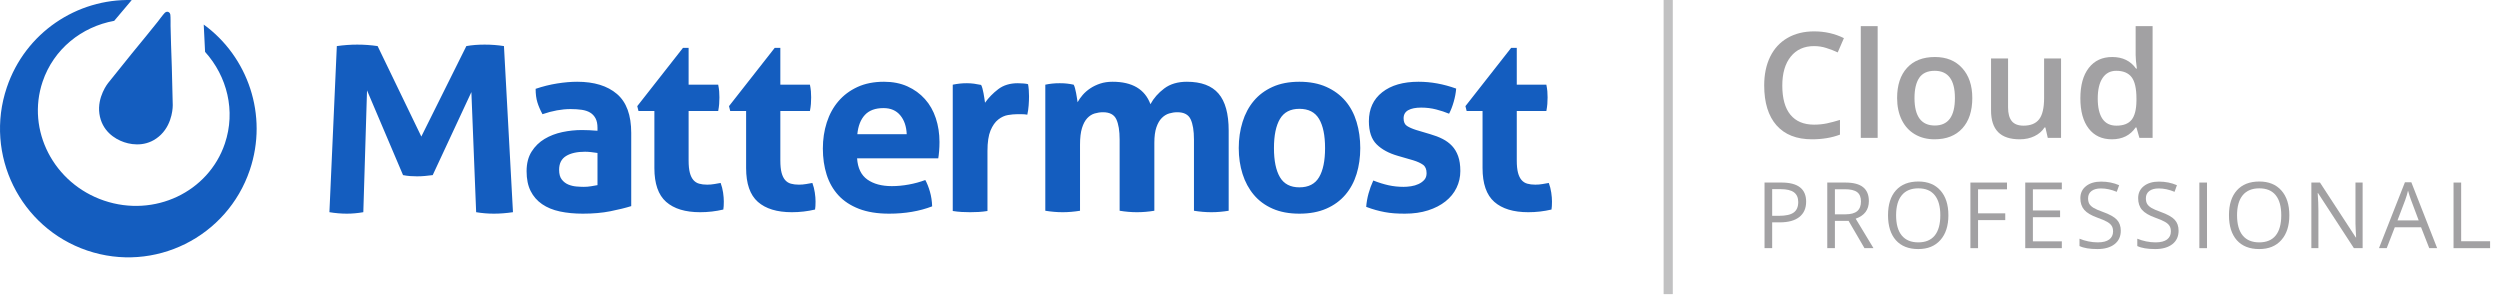
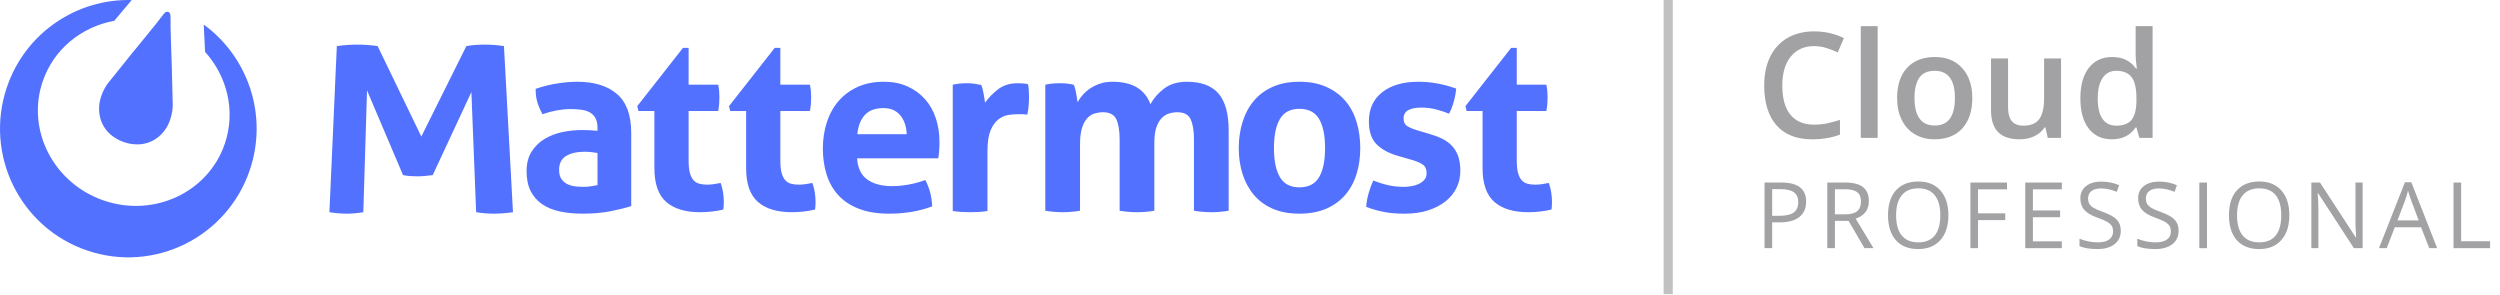
<svg xmlns="http://www.w3.org/2000/svg" width="272" height="32" viewBox="0 0 272 32" fill="none">
-   <path fill-rule="evenodd" clip-rule="evenodd" d="M65.007 13.909C65.007 13.485 64.936 13.14 64.794 12.874C64.653 12.61 64.458 12.401 64.209 12.251C63.961 12.101 63.655 11.999 63.292 11.946C62.928 11.893 62.525 11.867 62.081 11.867C61.123 11.867 60.104 12.052 59.022 12.424C58.773 11.964 58.587 11.53 58.464 11.123C58.339 10.717 58.277 10.23 58.277 9.664C59.057 9.399 59.838 9.205 60.618 9.081C61.398 8.957 62.126 8.895 62.799 8.895C64.644 8.895 66.085 9.337 67.122 10.222C68.16 11.106 68.678 12.521 68.678 14.466V22.425C68.058 22.619 67.304 22.805 66.417 22.982C65.531 23.159 64.528 23.247 63.411 23.247C62.507 23.247 61.678 23.168 60.924 23.009C60.17 22.849 59.523 22.584 58.982 22.213C58.441 21.842 58.025 21.364 57.732 20.78C57.439 20.196 57.293 19.48 57.293 18.631C57.293 17.782 57.475 17.071 57.838 16.496C58.202 15.921 58.672 15.461 59.248 15.116C59.825 14.771 60.467 14.524 61.177 14.373C61.886 14.223 62.595 14.148 63.305 14.148C63.819 14.148 64.387 14.175 65.007 14.227V13.909ZM65.007 16.642C64.794 16.606 64.564 16.575 64.316 16.549C64.067 16.522 63.846 16.509 63.651 16.509C62.782 16.509 62.094 16.664 61.589 16.973C61.084 17.283 60.831 17.782 60.831 18.472C60.831 18.932 60.928 19.286 61.123 19.534C61.318 19.781 61.554 19.962 61.828 20.077C62.103 20.192 62.396 20.263 62.706 20.29C63.017 20.316 63.287 20.329 63.517 20.329C63.784 20.329 64.05 20.307 64.316 20.263C64.582 20.219 64.812 20.179 65.007 20.143V16.642ZM71.197 12.079H69.468L69.334 11.548L74.309 5.207H74.921V9.213H78.14C78.193 9.479 78.228 9.717 78.246 9.93C78.264 10.142 78.272 10.363 78.272 10.593C78.272 10.841 78.264 11.079 78.246 11.309C78.228 11.539 78.193 11.796 78.14 12.079H74.921V17.464C74.921 18.012 74.966 18.454 75.054 18.791C75.142 19.126 75.271 19.392 75.439 19.586C75.608 19.781 75.817 19.913 76.065 19.984C76.313 20.055 76.606 20.091 76.942 20.091C77.209 20.091 77.47 20.068 77.728 20.024C77.984 19.98 78.211 19.94 78.406 19.905C78.53 20.241 78.618 20.59 78.672 20.953C78.725 21.315 78.751 21.638 78.751 21.921C78.751 22.116 78.747 22.279 78.738 22.412C78.729 22.544 78.716 22.673 78.698 22.797C77.883 22.991 77.04 23.088 76.171 23.088C74.557 23.088 73.325 22.712 72.474 21.961C71.622 21.209 71.197 19.984 71.197 18.287V12.079ZM81.177 12.079H79.448L79.315 11.548L84.29 5.207H84.901V9.213H88.12C88.173 9.479 88.209 9.717 88.227 9.93C88.244 10.142 88.253 10.363 88.253 10.593C88.253 10.841 88.244 11.079 88.227 11.309C88.209 11.539 88.173 11.796 88.12 12.079H84.901V17.464C84.901 18.012 84.946 18.454 85.035 18.791C85.123 19.126 85.252 19.392 85.42 19.586C85.589 19.781 85.797 19.913 86.046 19.984C86.294 20.055 86.587 20.091 86.923 20.091C87.189 20.091 87.451 20.068 87.708 20.024C87.965 19.98 88.191 19.94 88.386 19.905C88.51 20.241 88.599 20.59 88.652 20.953C88.706 21.315 88.732 21.638 88.732 21.921C88.732 22.116 88.728 22.279 88.719 22.412C88.71 22.544 88.697 22.673 88.679 22.797C87.863 22.991 87.021 23.088 86.152 23.088C84.538 23.088 83.305 22.712 82.454 21.961C81.603 21.209 81.177 19.984 81.177 18.287V12.079ZM98.651 14.599C98.616 13.75 98.381 13.065 97.946 12.543C97.512 12.021 96.904 11.76 96.124 11.76C95.237 11.76 94.563 12.008 94.102 12.503C93.641 12.998 93.367 13.697 93.278 14.599H98.651ZM93.251 17.225C93.322 18.287 93.695 19.056 94.368 19.534C95.042 20.011 95.929 20.25 97.029 20.25C97.632 20.25 98.248 20.192 98.877 20.077C99.507 19.962 100.105 19.799 100.673 19.586C100.868 19.94 101.036 20.365 101.178 20.86C101.32 21.355 101.4 21.886 101.418 22.451C100.034 22.982 98.474 23.247 96.736 23.247C95.459 23.247 94.364 23.071 93.45 22.717C92.537 22.363 91.792 21.872 91.216 21.245C90.64 20.617 90.214 19.869 89.939 19.003C89.664 18.136 89.527 17.19 89.527 16.164C89.527 15.156 89.669 14.21 89.953 13.326C90.236 12.441 90.657 11.672 91.216 11.018C91.775 10.363 92.466 9.846 93.291 9.465C94.116 9.085 95.078 8.895 96.177 8.895C97.135 8.895 97.986 9.063 98.731 9.399C99.476 9.735 100.11 10.195 100.633 10.779C101.156 11.362 101.551 12.057 101.817 12.861C102.083 13.666 102.216 14.528 102.216 15.448C102.216 15.784 102.203 16.116 102.176 16.443C102.15 16.77 102.118 17.031 102.083 17.225H93.251ZM103.659 9.213C103.925 9.161 104.177 9.12 104.417 9.094C104.656 9.067 104.918 9.054 105.202 9.054C105.468 9.054 105.729 9.072 105.986 9.107C106.243 9.143 106.496 9.187 106.744 9.24C106.798 9.329 106.846 9.457 106.891 9.625C106.935 9.793 106.975 9.97 107.01 10.155C107.046 10.341 107.077 10.526 107.103 10.713C107.13 10.898 107.152 11.053 107.17 11.177C107.56 10.628 108.039 10.137 108.606 9.704C109.174 9.271 109.883 9.054 110.734 9.054C110.912 9.054 111.116 9.063 111.346 9.081C111.577 9.098 111.745 9.125 111.852 9.161C111.887 9.337 111.914 9.541 111.931 9.77C111.95 10 111.958 10.239 111.958 10.487C111.958 10.788 111.945 11.115 111.918 11.468C111.892 11.822 111.843 12.158 111.772 12.476C111.577 12.441 111.36 12.424 111.12 12.424C110.881 12.424 110.734 12.424 110.682 12.424C110.38 12.424 110.043 12.454 109.67 12.516C109.298 12.578 108.943 12.742 108.606 13.007C108.269 13.273 107.99 13.671 107.768 14.201C107.547 14.732 107.436 15.474 107.436 16.43V22.956C107.117 23.009 106.798 23.044 106.478 23.062C106.159 23.079 105.849 23.088 105.547 23.088C105.246 23.088 104.94 23.079 104.629 23.062C104.319 23.044 103.995 23.009 103.659 22.956V9.213ZM113.729 9.213C113.977 9.161 114.226 9.12 114.474 9.094C114.722 9.067 114.997 9.054 115.299 9.054C115.6 9.054 115.866 9.067 116.097 9.094C116.327 9.12 116.566 9.161 116.815 9.213C116.868 9.302 116.917 9.43 116.961 9.598C117.005 9.766 117.045 9.943 117.081 10.129C117.116 10.315 117.147 10.496 117.174 10.672C117.201 10.849 117.223 11 117.241 11.123C117.382 10.858 117.569 10.593 117.799 10.328C118.03 10.063 118.304 9.824 118.624 9.611C118.943 9.399 119.302 9.227 119.701 9.094C120.1 8.961 120.548 8.895 121.045 8.895C123.19 8.895 124.565 9.709 125.168 11.336C125.522 10.681 126.023 10.111 126.67 9.625C127.318 9.138 128.138 8.895 129.132 8.895C130.692 8.895 131.84 9.324 132.576 10.182C133.312 11.04 133.68 12.379 133.68 14.201V22.929C133.042 23.035 132.412 23.088 131.792 23.088C131.171 23.088 130.541 23.035 129.903 22.929V15.182C129.903 14.227 129.783 13.494 129.543 12.981C129.304 12.468 128.821 12.211 128.094 12.211C127.792 12.211 127.496 12.256 127.203 12.344C126.91 12.432 126.644 12.596 126.405 12.835C126.165 13.073 125.97 13.41 125.819 13.843C125.669 14.276 125.593 14.838 125.593 15.527V22.929C124.955 23.035 124.325 23.088 123.705 23.088C123.084 23.088 122.454 23.035 121.816 22.929V15.182C121.816 14.227 121.696 13.494 121.457 12.981C121.217 12.468 120.734 12.211 120.007 12.211C119.706 12.211 119.404 12.256 119.102 12.344C118.801 12.432 118.531 12.605 118.291 12.861C118.052 13.117 117.861 13.476 117.719 13.936C117.577 14.395 117.506 14.997 117.506 15.74V22.929C116.868 23.035 116.239 23.088 115.618 23.088C114.997 23.088 114.368 23.035 113.729 22.929V9.213ZM141.373 20.382C142.367 20.382 143.08 20.015 143.515 19.281C143.949 18.547 144.167 17.491 144.167 16.111C144.167 14.732 143.949 13.675 143.515 12.941C143.08 12.207 142.367 11.84 141.373 11.84C140.398 11.84 139.693 12.207 139.259 12.941C138.824 13.675 138.607 14.732 138.607 16.111C138.607 17.491 138.824 18.547 139.259 19.281C139.693 20.015 140.398 20.382 141.373 20.382ZM141.373 23.247C140.256 23.247 139.285 23.066 138.461 22.703C137.636 22.341 136.953 21.837 136.412 21.191C135.871 20.546 135.463 19.79 135.189 18.923C134.914 18.056 134.776 17.119 134.776 16.111C134.776 15.103 134.914 14.157 135.189 13.273C135.463 12.388 135.871 11.623 136.412 10.978C136.953 10.332 137.636 9.824 138.461 9.452C139.285 9.081 140.256 8.895 141.373 8.895C142.491 8.895 143.466 9.081 144.3 9.452C145.133 9.824 145.824 10.332 146.375 10.978C146.924 11.623 147.332 12.388 147.598 13.273C147.864 14.157 147.997 15.103 147.997 16.111C147.997 17.119 147.864 18.056 147.598 18.923C147.332 19.79 146.924 20.546 146.375 21.191C145.824 21.837 145.133 22.341 144.3 22.703C143.466 23.066 142.491 23.247 141.373 23.247ZM152.1 16.96C151.107 16.677 150.331 16.257 149.773 15.7C149.214 15.143 148.935 14.307 148.935 13.193C148.935 11.848 149.418 10.797 150.385 10.036C151.351 9.275 152.668 8.895 154.335 8.895C155.027 8.895 155.709 8.957 156.383 9.081C157.057 9.205 157.74 9.39 158.431 9.638C158.396 10.098 158.307 10.575 158.165 11.071C158.024 11.566 157.855 11.999 157.66 12.371C157.234 12.194 156.765 12.039 156.25 11.906C155.736 11.774 155.195 11.707 154.627 11.707C154.024 11.707 153.555 11.8 153.217 11.986C152.881 12.172 152.712 12.468 152.712 12.874C152.712 13.264 152.832 13.538 153.071 13.697C153.311 13.856 153.652 14.007 154.095 14.148L155.612 14.599C156.108 14.741 156.556 14.913 156.955 15.116C157.354 15.32 157.696 15.572 157.979 15.872C158.263 16.173 158.485 16.544 158.644 16.986C158.804 17.429 158.884 17.968 158.884 18.605C158.884 19.259 158.746 19.869 158.471 20.435C158.197 21.001 157.797 21.492 157.274 21.907C156.751 22.323 156.117 22.651 155.372 22.889C154.627 23.128 153.785 23.247 152.845 23.247C152.419 23.247 152.03 23.234 151.675 23.208C151.32 23.181 150.979 23.137 150.651 23.075C150.323 23.013 149.999 22.938 149.68 22.849C149.36 22.761 149.014 22.646 148.642 22.505C148.678 22.027 148.762 21.545 148.895 21.059C149.028 20.573 149.201 20.099 149.414 19.639C149.999 19.869 150.553 20.042 151.076 20.157C151.6 20.272 152.145 20.329 152.712 20.329C152.961 20.329 153.231 20.307 153.523 20.263C153.816 20.219 154.087 20.139 154.335 20.024C154.583 19.909 154.792 19.759 154.96 19.573C155.129 19.387 155.212 19.144 155.212 18.843C155.212 18.419 155.084 18.114 154.827 17.928C154.57 17.743 154.211 17.579 153.75 17.437L152.1 16.96ZM161.301 12.079H159.572L159.439 11.548L164.414 5.207H165.025V9.213H168.244C168.297 9.479 168.333 9.717 168.351 9.93C168.368 10.142 168.377 10.363 168.377 10.593C168.377 10.841 168.368 11.079 168.351 11.309C168.333 11.539 168.297 11.796 168.244 12.079H165.025V17.464C165.025 18.012 165.07 18.454 165.158 18.791C165.247 19.126 165.376 19.392 165.544 19.586C165.713 19.781 165.921 19.913 166.169 19.984C166.417 20.055 166.711 20.091 167.047 20.091C167.313 20.091 167.575 20.068 167.832 20.024C168.089 19.98 168.315 19.94 168.51 19.905C168.634 20.241 168.723 20.59 168.776 20.953C168.83 21.315 168.856 21.638 168.856 21.921C168.856 22.116 168.852 22.279 168.843 22.412C168.834 22.544 168.821 22.673 168.803 22.797C167.987 22.991 167.145 23.088 166.276 23.088C164.662 23.088 163.429 22.712 162.578 21.961C161.727 21.209 161.301 19.984 161.301 18.287V12.079ZM36.647 5.014C37.415 4.907 38.155 4.854 38.866 4.854C39.615 4.854 40.355 4.907 41.085 5.014L45.84 14.856L50.739 5.014C51.334 4.907 51.997 4.854 52.727 4.854C53.457 4.854 54.158 4.907 54.831 5.014L55.811 23.087C55.081 23.194 54.389 23.247 53.736 23.247C53.082 23.247 52.439 23.194 51.805 23.087L51.286 10.02L47.079 19.052C46.81 19.087 46.531 19.119 46.243 19.145C45.955 19.172 45.667 19.185 45.379 19.185C45.129 19.185 44.879 19.176 44.63 19.158C44.38 19.141 44.12 19.105 43.851 19.052L39.932 9.833L39.529 23.087C38.914 23.194 38.318 23.247 37.742 23.247C37.127 23.247 36.493 23.194 35.84 23.087L36.647 5.014Z" fill="#145DBF" />
-   <path fill-rule="evenodd" clip-rule="evenodd" d="M18.795 11.44C18.795 11.44 18.838 13.351 17.513 14.649C16.188 15.947 14.561 15.828 13.502 15.47C12.444 15.111 11.079 14.217 10.815 12.381C10.551 10.545 11.746 9.054 11.746 9.054L14.35 5.816L15.866 3.966L17.168 2.355C17.168 2.355 17.765 1.554 17.936 1.389C17.97 1.357 18.004 1.335 18.038 1.319L18.063 1.306L18.067 1.304C18.139 1.273 18.221 1.267 18.301 1.294C18.379 1.32 18.439 1.374 18.477 1.44L18.485 1.452L18.492 1.467C18.511 1.502 18.526 1.542 18.534 1.592C18.568 1.826 18.557 2.825 18.557 2.825L18.612 4.896L18.693 7.286L18.795 11.44ZM22.166 2.672C26.982 6.177 29.19 12.538 27.182 18.488C24.71 25.809 16.787 29.736 9.486 27.257C2.184 24.779 -1.731 16.834 0.741 9.512C2.752 3.553 8.375 -0.157 14.335 0.005L12.424 2.268C8.889 2.909 5.836 5.331 4.636 8.885C2.851 14.173 5.843 19.966 11.319 21.825C16.796 23.684 22.682 20.904 24.467 15.617C25.663 12.074 24.715 8.305 22.312 5.644L22.166 2.672Z" fill="#145DBF" />
+   <path fill-rule="evenodd" clip-rule="evenodd" d="M65.007 13.909C65.007 13.485 64.936 13.14 64.794 12.874C64.653 12.61 64.458 12.401 64.209 12.251C63.961 12.101 63.655 11.999 63.292 11.946C62.928 11.893 62.525 11.867 62.081 11.867C61.123 11.867 60.104 12.052 59.022 12.424C58.773 11.964 58.587 11.53 58.464 11.123C58.339 10.717 58.277 10.23 58.277 9.664C59.057 9.399 59.838 9.205 60.618 9.081C61.398 8.957 62.126 8.895 62.799 8.895C64.644 8.895 66.085 9.337 67.122 10.222C68.16 11.106 68.678 12.521 68.678 14.466V22.425C68.058 22.619 67.304 22.805 66.417 22.982C65.531 23.159 64.528 23.247 63.411 23.247C62.507 23.247 61.678 23.168 60.924 23.009C60.17 22.849 59.523 22.584 58.982 22.213C58.441 21.842 58.025 21.364 57.732 20.78C57.439 20.196 57.293 19.48 57.293 18.631C57.293 17.782 57.475 17.071 57.838 16.496C58.202 15.921 58.672 15.461 59.248 15.116C59.825 14.771 60.467 14.524 61.177 14.373C61.886 14.223 62.595 14.148 63.305 14.148C63.819 14.148 64.387 14.175 65.007 14.227V13.909ZM65.007 16.642C64.794 16.606 64.564 16.575 64.316 16.549C64.067 16.522 63.846 16.509 63.651 16.509C62.782 16.509 62.094 16.664 61.589 16.973C61.084 17.283 60.831 17.782 60.831 18.472C60.831 18.932 60.928 19.286 61.123 19.534C61.318 19.781 61.554 19.962 61.828 20.077C62.103 20.192 62.396 20.263 62.706 20.29C63.017 20.316 63.287 20.329 63.517 20.329C63.784 20.329 64.05 20.307 64.316 20.263C64.582 20.219 64.812 20.179 65.007 20.143V16.642ZM71.197 12.079H69.468L69.334 11.548L74.309 5.207H74.921V9.213H78.14C78.193 9.479 78.228 9.717 78.246 9.93C78.264 10.142 78.272 10.363 78.272 10.593C78.272 10.841 78.264 11.079 78.246 11.309C78.228 11.539 78.193 11.796 78.14 12.079H74.921V17.464C74.921 18.012 74.966 18.454 75.054 18.791C75.142 19.126 75.271 19.392 75.439 19.586C75.608 19.781 75.817 19.913 76.065 19.984C76.313 20.055 76.606 20.091 76.942 20.091C77.209 20.091 77.47 20.068 77.728 20.024C77.984 19.98 78.211 19.94 78.406 19.905C78.53 20.241 78.618 20.59 78.672 20.953C78.725 21.315 78.751 21.638 78.751 21.921C78.751 22.116 78.747 22.279 78.738 22.412C78.729 22.544 78.716 22.673 78.698 22.797C77.883 22.991 77.04 23.088 76.171 23.088C74.557 23.088 73.325 22.712 72.474 21.961C71.622 21.209 71.197 19.984 71.197 18.287V12.079ZM81.177 12.079H79.448L79.315 11.548L84.29 5.207H84.901V9.213H88.12C88.173 9.479 88.209 9.717 88.227 9.93C88.244 10.142 88.253 10.363 88.253 10.593C88.253 10.841 88.244 11.079 88.227 11.309C88.209 11.539 88.173 11.796 88.12 12.079H84.901V17.464C84.901 18.012 84.946 18.454 85.035 18.791C85.123 19.126 85.252 19.392 85.42 19.586C85.589 19.781 85.797 19.913 86.046 19.984C86.294 20.055 86.587 20.091 86.923 20.091C87.189 20.091 87.451 20.068 87.708 20.024C87.965 19.98 88.191 19.94 88.386 19.905C88.51 20.241 88.599 20.59 88.652 20.953C88.706 21.315 88.732 21.638 88.732 21.921C88.732 22.116 88.728 22.279 88.719 22.412C88.71 22.544 88.697 22.673 88.679 22.797C87.863 22.991 87.021 23.088 86.152 23.088C84.538 23.088 83.305 22.712 82.454 21.961C81.603 21.209 81.177 19.984 81.177 18.287V12.079ZM98.651 14.599C98.616 13.75 98.381 13.065 97.946 12.543C97.512 12.021 96.904 11.76 96.124 11.76C95.237 11.76 94.563 12.008 94.102 12.503C93.641 12.998 93.367 13.697 93.278 14.599H98.651ZM93.251 17.225C93.322 18.287 93.695 19.056 94.368 19.534C95.042 20.011 95.929 20.25 97.029 20.25C97.632 20.25 98.248 20.192 98.877 20.077C99.507 19.962 100.105 19.799 100.673 19.586C100.868 19.94 101.036 20.365 101.178 20.86C101.32 21.355 101.4 21.886 101.418 22.451C100.034 22.982 98.474 23.247 96.736 23.247C95.459 23.247 94.364 23.071 93.45 22.717C92.537 22.363 91.792 21.872 91.216 21.245C90.64 20.617 90.214 19.869 89.939 19.003C89.664 18.136 89.527 17.19 89.527 16.164C89.527 15.156 89.669 14.21 89.953 13.326C90.236 12.441 90.657 11.672 91.216 11.018C91.775 10.363 92.466 9.846 93.291 9.465C94.116 9.085 95.078 8.895 96.177 8.895C97.135 8.895 97.986 9.063 98.731 9.399C99.476 9.735 100.11 10.195 100.633 10.779C101.156 11.362 101.551 12.057 101.817 12.861C102.083 13.666 102.216 14.528 102.216 15.448C102.216 15.784 102.203 16.116 102.176 16.443C102.15 16.77 102.118 17.031 102.083 17.225H93.251ZM103.659 9.213C103.925 9.161 104.177 9.12 104.417 9.094C104.656 9.067 104.918 9.054 105.202 9.054C105.468 9.054 105.729 9.072 105.986 9.107C106.243 9.143 106.496 9.187 106.744 9.24C106.798 9.329 106.846 9.457 106.891 9.625C106.935 9.793 106.975 9.97 107.01 10.155C107.046 10.341 107.077 10.526 107.103 10.713C107.13 10.898 107.152 11.053 107.17 11.177C107.56 10.628 108.039 10.137 108.606 9.704C109.174 9.271 109.883 9.054 110.734 9.054C110.912 9.054 111.116 9.063 111.346 9.081C111.577 9.098 111.745 9.125 111.852 9.161C111.887 9.337 111.914 9.541 111.931 9.77C111.95 10 111.958 10.239 111.958 10.487C111.958 10.788 111.945 11.115 111.918 11.468C111.892 11.822 111.843 12.158 111.772 12.476C111.577 12.441 111.36 12.424 111.12 12.424C110.881 12.424 110.734 12.424 110.682 12.424C110.38 12.424 110.043 12.454 109.67 12.516C109.298 12.578 108.943 12.742 108.606 13.007C108.269 13.273 107.99 13.671 107.768 14.201C107.547 14.732 107.436 15.474 107.436 16.43V22.956C107.117 23.009 106.798 23.044 106.478 23.062C106.159 23.079 105.849 23.088 105.547 23.088C105.246 23.088 104.94 23.079 104.629 23.062C104.319 23.044 103.995 23.009 103.659 22.956V9.213ZM113.729 9.213C113.977 9.161 114.226 9.12 114.474 9.094C114.722 9.067 114.997 9.054 115.299 9.054C115.6 9.054 115.866 9.067 116.097 9.094C116.327 9.12 116.566 9.161 116.815 9.213C116.868 9.302 116.917 9.43 116.961 9.598C117.005 9.766 117.045 9.943 117.081 10.129C117.116 10.315 117.147 10.496 117.174 10.672C117.201 10.849 117.223 11 117.241 11.123C117.382 10.858 117.569 10.593 117.799 10.328C118.03 10.063 118.304 9.824 118.624 9.611C118.943 9.399 119.302 9.227 119.701 9.094C120.1 8.961 120.548 8.895 121.045 8.895C123.19 8.895 124.565 9.709 125.168 11.336C125.522 10.681 126.023 10.111 126.67 9.625C127.318 9.138 128.138 8.895 129.132 8.895C130.692 8.895 131.84 9.324 132.576 10.182C133.312 11.04 133.68 12.379 133.68 14.201V22.929C133.042 23.035 132.412 23.088 131.792 23.088C131.171 23.088 130.541 23.035 129.903 22.929V15.182C129.903 14.227 129.783 13.494 129.543 12.981C129.304 12.468 128.821 12.211 128.094 12.211C127.792 12.211 127.496 12.256 127.203 12.344C126.91 12.432 126.644 12.596 126.405 12.835C126.165 13.073 125.97 13.41 125.819 13.843C125.669 14.276 125.593 14.838 125.593 15.527V22.929C124.955 23.035 124.325 23.088 123.705 23.088C123.084 23.088 122.454 23.035 121.816 22.929V15.182C121.816 14.227 121.696 13.494 121.457 12.981C121.217 12.468 120.734 12.211 120.007 12.211C119.706 12.211 119.404 12.256 119.102 12.344C118.801 12.432 118.531 12.605 118.291 12.861C118.052 13.117 117.861 13.476 117.719 13.936C117.577 14.395 117.506 14.997 117.506 15.74V22.929C116.868 23.035 116.239 23.088 115.618 23.088C114.997 23.088 114.368 23.035 113.729 22.929V9.213ZM141.373 20.382C142.367 20.382 143.08 20.015 143.515 19.281C143.949 18.547 144.167 17.491 144.167 16.111C144.167 14.732 143.949 13.675 143.515 12.941C143.08 12.207 142.367 11.84 141.373 11.84C140.398 11.84 139.693 12.207 139.259 12.941C138.824 13.675 138.607 14.732 138.607 16.111C138.607 17.491 138.824 18.547 139.259 19.281C139.693 20.015 140.398 20.382 141.373 20.382ZM141.373 23.247C140.256 23.247 139.285 23.066 138.461 22.703C137.636 22.341 136.953 21.837 136.412 21.191C135.871 20.546 135.463 19.79 135.189 18.923C134.914 18.056 134.776 17.119 134.776 16.111C134.776 15.103 134.914 14.157 135.189 13.273C135.463 12.388 135.871 11.623 136.412 10.978C136.953 10.332 137.636 9.824 138.461 9.452C139.285 9.081 140.256 8.895 141.373 8.895C142.491 8.895 143.466 9.081 144.3 9.452C145.133 9.824 145.824 10.332 146.375 10.978C146.924 11.623 147.332 12.388 147.598 13.273C147.864 14.157 147.997 15.103 147.997 16.111C147.997 17.119 147.864 18.056 147.598 18.923C147.332 19.79 146.924 20.546 146.375 21.191C145.824 21.837 145.133 22.341 144.3 22.703C143.466 23.066 142.491 23.247 141.373 23.247ZM152.1 16.96C151.107 16.677 150.331 16.257 149.773 15.7C149.214 15.143 148.935 14.307 148.935 13.193C148.935 11.848 149.418 10.797 150.385 10.036C151.351 9.275 152.668 8.895 154.335 8.895C155.027 8.895 155.709 8.957 156.383 9.081C157.057 9.205 157.74 9.39 158.431 9.638C158.396 10.098 158.307 10.575 158.165 11.071C158.024 11.566 157.855 11.999 157.66 12.371C157.234 12.194 156.765 12.039 156.25 11.906C155.736 11.774 155.195 11.707 154.627 11.707C154.024 11.707 153.555 11.8 153.217 11.986C152.881 12.172 152.712 12.468 152.712 12.874C152.712 13.264 152.832 13.538 153.071 13.697C153.311 13.856 153.652 14.007 154.095 14.148L155.612 14.599C156.108 14.741 156.556 14.913 156.955 15.116C157.354 15.32 157.696 15.572 157.979 15.872C158.263 16.173 158.485 16.544 158.644 16.986C158.804 17.429 158.884 17.968 158.884 18.605C158.884 19.259 158.746 19.869 158.471 20.435C158.197 21.001 157.797 21.492 157.274 21.907C156.751 22.323 156.117 22.651 155.372 22.889C154.627 23.128 153.785 23.247 152.845 23.247C152.419 23.247 152.03 23.234 151.675 23.208C151.32 23.181 150.979 23.137 150.651 23.075C150.323 23.013 149.999 22.938 149.68 22.849C149.36 22.761 149.014 22.646 148.642 22.505C148.678 22.027 148.762 21.545 148.895 21.059C149.028 20.573 149.201 20.099 149.414 19.639C149.999 19.869 150.553 20.042 151.076 20.157C151.6 20.272 152.145 20.329 152.712 20.329C152.961 20.329 153.231 20.307 153.523 20.263C153.816 20.219 154.087 20.139 154.335 20.024C154.583 19.909 154.792 19.759 154.96 19.573C155.129 19.387 155.212 19.144 155.212 18.843C155.212 18.419 155.084 18.114 154.827 17.928C154.57 17.743 154.211 17.579 153.75 17.437L152.1 16.96ZM161.301 12.079H159.572L159.439 11.548L164.414 5.207H165.025V9.213H168.244C168.297 9.479 168.333 9.717 168.351 9.93C168.368 10.142 168.377 10.363 168.377 10.593C168.377 10.841 168.368 11.079 168.351 11.309C168.333 11.539 168.297 11.796 168.244 12.079H165.025V17.464C165.025 18.012 165.07 18.454 165.158 18.791C165.247 19.126 165.376 19.392 165.544 19.586C165.713 19.781 165.921 19.913 166.169 19.984C166.417 20.055 166.711 20.091 167.047 20.091C167.313 20.091 167.575 20.068 167.832 20.024C168.089 19.98 168.315 19.94 168.51 19.905C168.634 20.241 168.723 20.59 168.776 20.953C168.83 21.315 168.856 21.638 168.856 21.921C168.856 22.116 168.852 22.279 168.843 22.412C168.834 22.544 168.821 22.673 168.803 22.797C167.987 22.991 167.145 23.088 166.276 23.088C164.662 23.088 163.429 22.712 162.578 21.961C161.727 21.209 161.301 19.984 161.301 18.287V12.079ZM36.647 5.014C37.415 4.907 38.155 4.854 38.866 4.854C39.615 4.854 40.355 4.907 41.085 5.014L45.84 14.856L50.739 5.014C51.334 4.907 51.997 4.854 52.727 4.854C53.457 4.854 54.158 4.907 54.831 5.014L55.811 23.087C55.081 23.194 54.389 23.247 53.736 23.247C53.082 23.247 52.439 23.194 51.805 23.087L51.286 10.02L47.079 19.052C46.81 19.087 46.531 19.119 46.243 19.145C45.955 19.172 45.667 19.185 45.379 19.185C45.129 19.185 44.879 19.176 44.63 19.158C44.38 19.141 44.12 19.105 43.851 19.052L39.932 9.833L39.529 23.087C38.914 23.194 38.318 23.247 37.742 23.247C37.127 23.247 36.493 23.194 35.84 23.087L36.647 5.014Z" fill="#5371FF" />
+   <path fill-rule="evenodd" clip-rule="evenodd" d="M18.795 11.44C18.795 11.44 18.838 13.351 17.513 14.649C16.188 15.947 14.561 15.828 13.502 15.47C12.444 15.111 11.079 14.217 10.815 12.381C10.551 10.545 11.746 9.054 11.746 9.054L14.35 5.816L15.866 3.966L17.168 2.355C17.168 2.355 17.765 1.554 17.936 1.389C17.97 1.357 18.004 1.335 18.038 1.319L18.063 1.306L18.067 1.304C18.139 1.273 18.221 1.267 18.301 1.294C18.379 1.32 18.439 1.374 18.477 1.44L18.485 1.452L18.492 1.467C18.511 1.502 18.526 1.542 18.534 1.592C18.568 1.826 18.557 2.825 18.557 2.825L18.612 4.896L18.693 7.286L18.795 11.44ZM22.166 2.672C26.982 6.177 29.19 12.538 27.182 18.488C24.71 25.809 16.787 29.736 9.486 27.257C2.184 24.779 -1.731 16.834 0.741 9.512C2.752 3.553 8.375 -0.157 14.335 0.005L12.424 2.268C8.889 2.909 5.836 5.331 4.636 8.885C2.851 14.173 5.843 19.966 11.319 21.825C16.796 23.684 22.682 20.904 24.467 15.617C25.663 12.074 24.715 8.305 22.312 5.644L22.166 2.672Z" fill="#5371FF" />
  <path d="M197.367 5.016C196.294 5.016 195.451 5.396 194.836 6.156C194.221 6.917 193.914 7.966 193.914 9.305C193.914 10.706 194.208 11.766 194.797 12.484C195.391 13.203 196.247 13.562 197.367 13.562C197.852 13.562 198.32 13.516 198.773 13.422C199.227 13.323 199.698 13.198 200.188 13.047V14.648C199.292 14.987 198.276 15.156 197.141 15.156C195.469 15.156 194.185 14.651 193.289 13.641C192.393 12.625 191.945 11.175 191.945 9.289C191.945 8.102 192.161 7.062 192.594 6.172C193.031 5.281 193.661 4.599 194.484 4.125C195.307 3.651 196.273 3.414 197.383 3.414C198.549 3.414 199.628 3.659 200.617 4.148L199.945 5.703C199.56 5.521 199.151 5.362 198.719 5.227C198.292 5.086 197.841 5.016 197.367 5.016Z" fill="#3D3C40" fill-opacity="0.48" />
  <path d="M204.289 15H202.453V2.844H204.289V15Z" fill="#3D3C40" fill-opacity="0.48" />
  <path d="M214.586 10.664C214.586 12.075 214.224 13.177 213.5 13.969C212.776 14.76 211.768 15.156 210.477 15.156C209.669 15.156 208.956 14.974 208.336 14.609C207.716 14.245 207.24 13.721 206.906 13.039C206.573 12.357 206.406 11.565 206.406 10.664C206.406 9.263 206.766 8.169 207.484 7.383C208.203 6.596 209.216 6.203 210.523 6.203C211.773 6.203 212.763 6.607 213.492 7.414C214.221 8.216 214.586 9.299 214.586 10.664ZM208.297 10.664C208.297 12.659 209.034 13.656 210.508 13.656C211.966 13.656 212.695 12.659 212.695 10.664C212.695 8.69 211.961 7.703 210.492 7.703C209.721 7.703 209.161 7.958 208.812 8.469C208.469 8.979 208.297 9.711 208.297 10.664Z" fill="#3D3C40" fill-opacity="0.48" />
  <path d="M222.797 15L222.539 13.867H222.445C222.19 14.268 221.826 14.583 221.352 14.812C220.883 15.042 220.346 15.156 219.742 15.156C218.695 15.156 217.914 14.896 217.398 14.375C216.883 13.854 216.625 13.065 216.625 12.008V6.359H218.477V11.688C218.477 12.349 218.612 12.846 218.883 13.18C219.154 13.508 219.578 13.672 220.156 13.672C220.927 13.672 221.492 13.443 221.852 12.984C222.216 12.521 222.398 11.747 222.398 10.664V6.359H224.242V15H222.797Z" fill="#3D3C40" fill-opacity="0.48" />
  <path d="M229.773 15.156C228.695 15.156 227.854 14.766 227.25 13.984C226.646 13.203 226.344 12.107 226.344 10.695C226.344 9.279 226.648 8.177 227.258 7.391C227.872 6.599 228.721 6.203 229.805 6.203C230.94 6.203 231.805 6.622 232.398 7.461H232.492C232.404 6.841 232.359 6.352 232.359 5.992V2.844H234.203V15H232.766L232.445 13.867H232.359C231.771 14.727 230.909 15.156 229.773 15.156ZM230.266 13.672C231.021 13.672 231.57 13.461 231.914 13.039C232.258 12.612 232.435 11.922 232.445 10.969V10.711C232.445 9.622 232.268 8.849 231.914 8.391C231.56 7.932 231.005 7.703 230.25 7.703C229.604 7.703 229.107 7.966 228.758 8.492C228.409 9.013 228.234 9.758 228.234 10.727C228.234 11.685 228.404 12.417 228.742 12.922C229.081 13.422 229.589 13.672 230.266 13.672Z" fill="#3D3C40" fill-opacity="0.48" />
  <path d="M196.508 21.941C196.508 22.664 196.26 23.221 195.766 23.611C195.274 23.999 194.569 24.192 193.651 24.192H192.812V27H191.981V19.861H193.832C195.616 19.861 196.508 20.555 196.508 21.941ZM192.812 23.48H193.559C194.294 23.48 194.826 23.361 195.155 23.123C195.484 22.885 195.648 22.505 195.648 21.98C195.648 21.509 195.494 21.157 195.185 20.926C194.875 20.695 194.394 20.579 193.739 20.579H192.812V23.48Z" fill="#3D3C40" fill-opacity="0.48" />
  <path d="M199.637 24.031V27H198.807V19.861H200.765C201.64 19.861 202.287 20.029 202.703 20.364C203.123 20.7 203.333 21.204 203.333 21.878C203.333 22.822 202.855 23.46 201.898 23.792L203.836 27H202.855L201.126 24.031H199.637ZM199.637 23.318H200.775C201.361 23.318 201.79 23.203 202.064 22.972C202.337 22.737 202.474 22.387 202.474 21.922C202.474 21.45 202.334 21.11 202.054 20.901C201.777 20.693 201.331 20.589 200.716 20.589H199.637V23.318Z" fill="#3D3C40" fill-opacity="0.48" />
  <path d="M211.985 23.421C211.985 24.564 211.695 25.462 211.116 26.116C210.539 26.77 209.737 27.098 208.708 27.098C207.657 27.098 206.845 26.777 206.272 26.136C205.702 25.491 205.417 24.583 205.417 23.411C205.417 22.249 205.704 21.349 206.277 20.711C206.85 20.07 207.663 19.749 208.718 19.749C209.744 19.749 210.544 20.075 211.121 20.726C211.697 21.377 211.985 22.275 211.985 23.421ZM206.296 23.421C206.296 24.388 206.501 25.122 206.912 25.623C207.325 26.121 207.924 26.37 208.708 26.37C209.499 26.37 210.097 26.121 210.5 25.623C210.904 25.125 211.106 24.391 211.106 23.421C211.106 22.461 210.904 21.733 210.5 21.238C210.1 20.74 209.506 20.491 208.718 20.491C207.927 20.491 207.325 20.742 206.912 21.243C206.501 21.741 206.296 22.467 206.296 23.421Z" fill="#3D3C40" fill-opacity="0.48" />
  <path d="M215.212 27H214.381V19.861H218.361V20.599H215.212V23.211H218.171V23.948H215.212V27Z" fill="#3D3C40" fill-opacity="0.48" />
  <path d="M224.327 27H220.347V19.861H224.327V20.599H221.178V22.898H224.137V23.631H221.178V26.258H224.327V27Z" fill="#3D3C40" fill-opacity="0.48" />
  <path d="M230.742 25.101C230.742 25.729 230.514 26.219 230.059 26.57C229.603 26.922 228.984 27.098 228.203 27.098C227.357 27.098 226.706 26.989 226.25 26.77V25.97C226.543 26.093 226.862 26.191 227.207 26.263C227.552 26.334 227.894 26.37 228.232 26.37C228.786 26.37 229.202 26.266 229.482 26.058C229.762 25.846 229.902 25.553 229.902 25.179C229.902 24.931 229.852 24.73 229.751 24.573C229.653 24.414 229.487 24.267 229.253 24.134C229.022 24 228.669 23.849 228.193 23.68C227.529 23.442 227.054 23.16 226.768 22.835C226.484 22.509 226.343 22.085 226.343 21.561C226.343 21.01 226.549 20.573 226.963 20.247C227.376 19.922 227.923 19.759 228.604 19.759C229.313 19.759 229.966 19.889 230.562 20.149L230.303 20.872C229.714 20.625 229.141 20.501 228.584 20.501C228.145 20.501 227.801 20.595 227.554 20.784C227.306 20.973 227.183 21.235 227.183 21.57C227.183 21.818 227.228 22.021 227.319 22.181C227.41 22.337 227.563 22.482 227.778 22.615C227.996 22.745 228.328 22.89 228.774 23.05C229.523 23.317 230.037 23.603 230.317 23.909C230.601 24.215 230.742 24.612 230.742 25.101Z" fill="#3D3C40" fill-opacity="0.48" />
  <path d="M237.03 25.101C237.03 25.729 236.803 26.219 236.347 26.57C235.891 26.922 235.273 27.098 234.491 27.098C233.645 27.098 232.994 26.989 232.538 26.77V25.97C232.831 26.093 233.15 26.191 233.495 26.263C233.84 26.334 234.182 26.37 234.521 26.37C235.074 26.37 235.491 26.266 235.771 26.058C236.051 25.846 236.191 25.553 236.191 25.179C236.191 24.931 236.14 24.73 236.039 24.573C235.942 24.414 235.776 24.267 235.541 24.134C235.31 24 234.957 23.849 234.482 23.68C233.818 23.442 233.342 23.16 233.056 22.835C232.773 22.509 232.631 22.085 232.631 21.561C232.631 21.01 232.838 20.573 233.251 20.247C233.665 19.922 234.211 19.759 234.892 19.759C235.601 19.759 236.254 19.889 236.85 20.149L236.591 20.872C236.002 20.625 235.429 20.501 234.872 20.501C234.433 20.501 234.089 20.595 233.842 20.784C233.595 20.973 233.471 21.235 233.471 21.57C233.471 21.818 233.516 22.021 233.608 22.181C233.699 22.337 233.852 22.482 234.067 22.615C234.285 22.745 234.617 22.89 235.063 23.05C235.811 23.317 236.326 23.603 236.606 23.909C236.889 24.215 237.03 24.612 237.03 25.101Z" fill="#3D3C40" fill-opacity="0.48" />
  <path d="M239.29 27V19.861H240.121V27H239.29Z" fill="#3D3C40" fill-opacity="0.48" />
  <path d="M249.08 23.421C249.08 24.564 248.79 25.462 248.211 26.116C247.634 26.77 246.832 27.098 245.803 27.098C244.752 27.098 243.94 26.777 243.367 26.136C242.797 25.491 242.512 24.583 242.512 23.411C242.512 22.249 242.799 21.349 243.372 20.711C243.945 20.07 244.758 19.749 245.813 19.749C246.838 19.749 247.639 20.075 248.215 20.726C248.792 21.377 249.08 22.275 249.08 23.421ZM243.391 23.421C243.391 24.388 243.596 25.122 244.006 25.623C244.42 26.121 245.019 26.37 245.803 26.37C246.594 26.37 247.192 26.121 247.595 25.623C247.999 25.125 248.201 24.391 248.201 23.421C248.201 22.461 247.999 21.733 247.595 21.238C247.195 20.74 246.601 20.491 245.813 20.491C245.022 20.491 244.42 20.742 244.006 21.243C243.596 21.741 243.391 22.467 243.391 23.421Z" fill="#3D3C40" fill-opacity="0.48" />
  <path d="M257.053 27H256.105L252.204 21.009H252.165C252.217 21.712 252.243 22.356 252.243 22.942V27H251.476V19.861H252.414L256.305 25.828H256.345C256.338 25.74 256.323 25.459 256.301 24.983C256.278 24.505 256.27 24.163 256.276 23.958V19.861H257.053V27Z" fill="#3D3C40" fill-opacity="0.48" />
  <path d="M264.303 27L263.414 24.73H260.553L259.674 27H258.834L261.656 19.832H262.354L265.162 27H264.303ZM263.155 23.982L262.325 21.77C262.218 21.491 262.107 21.147 261.993 20.74C261.922 21.053 261.819 21.396 261.686 21.77L260.846 23.982H263.155Z" fill="#3D3C40" fill-opacity="0.48" />
  <path d="M266.944 27V19.861H267.774V26.248H270.923V27H266.944Z" fill="#3D3C40" fill-opacity="0.48" />
  <line x1="181.5" y1="2.18557e-08" x2="181.5" y2="32" stroke="#3D3C40" stroke-opacity="0.32" />
</svg>
